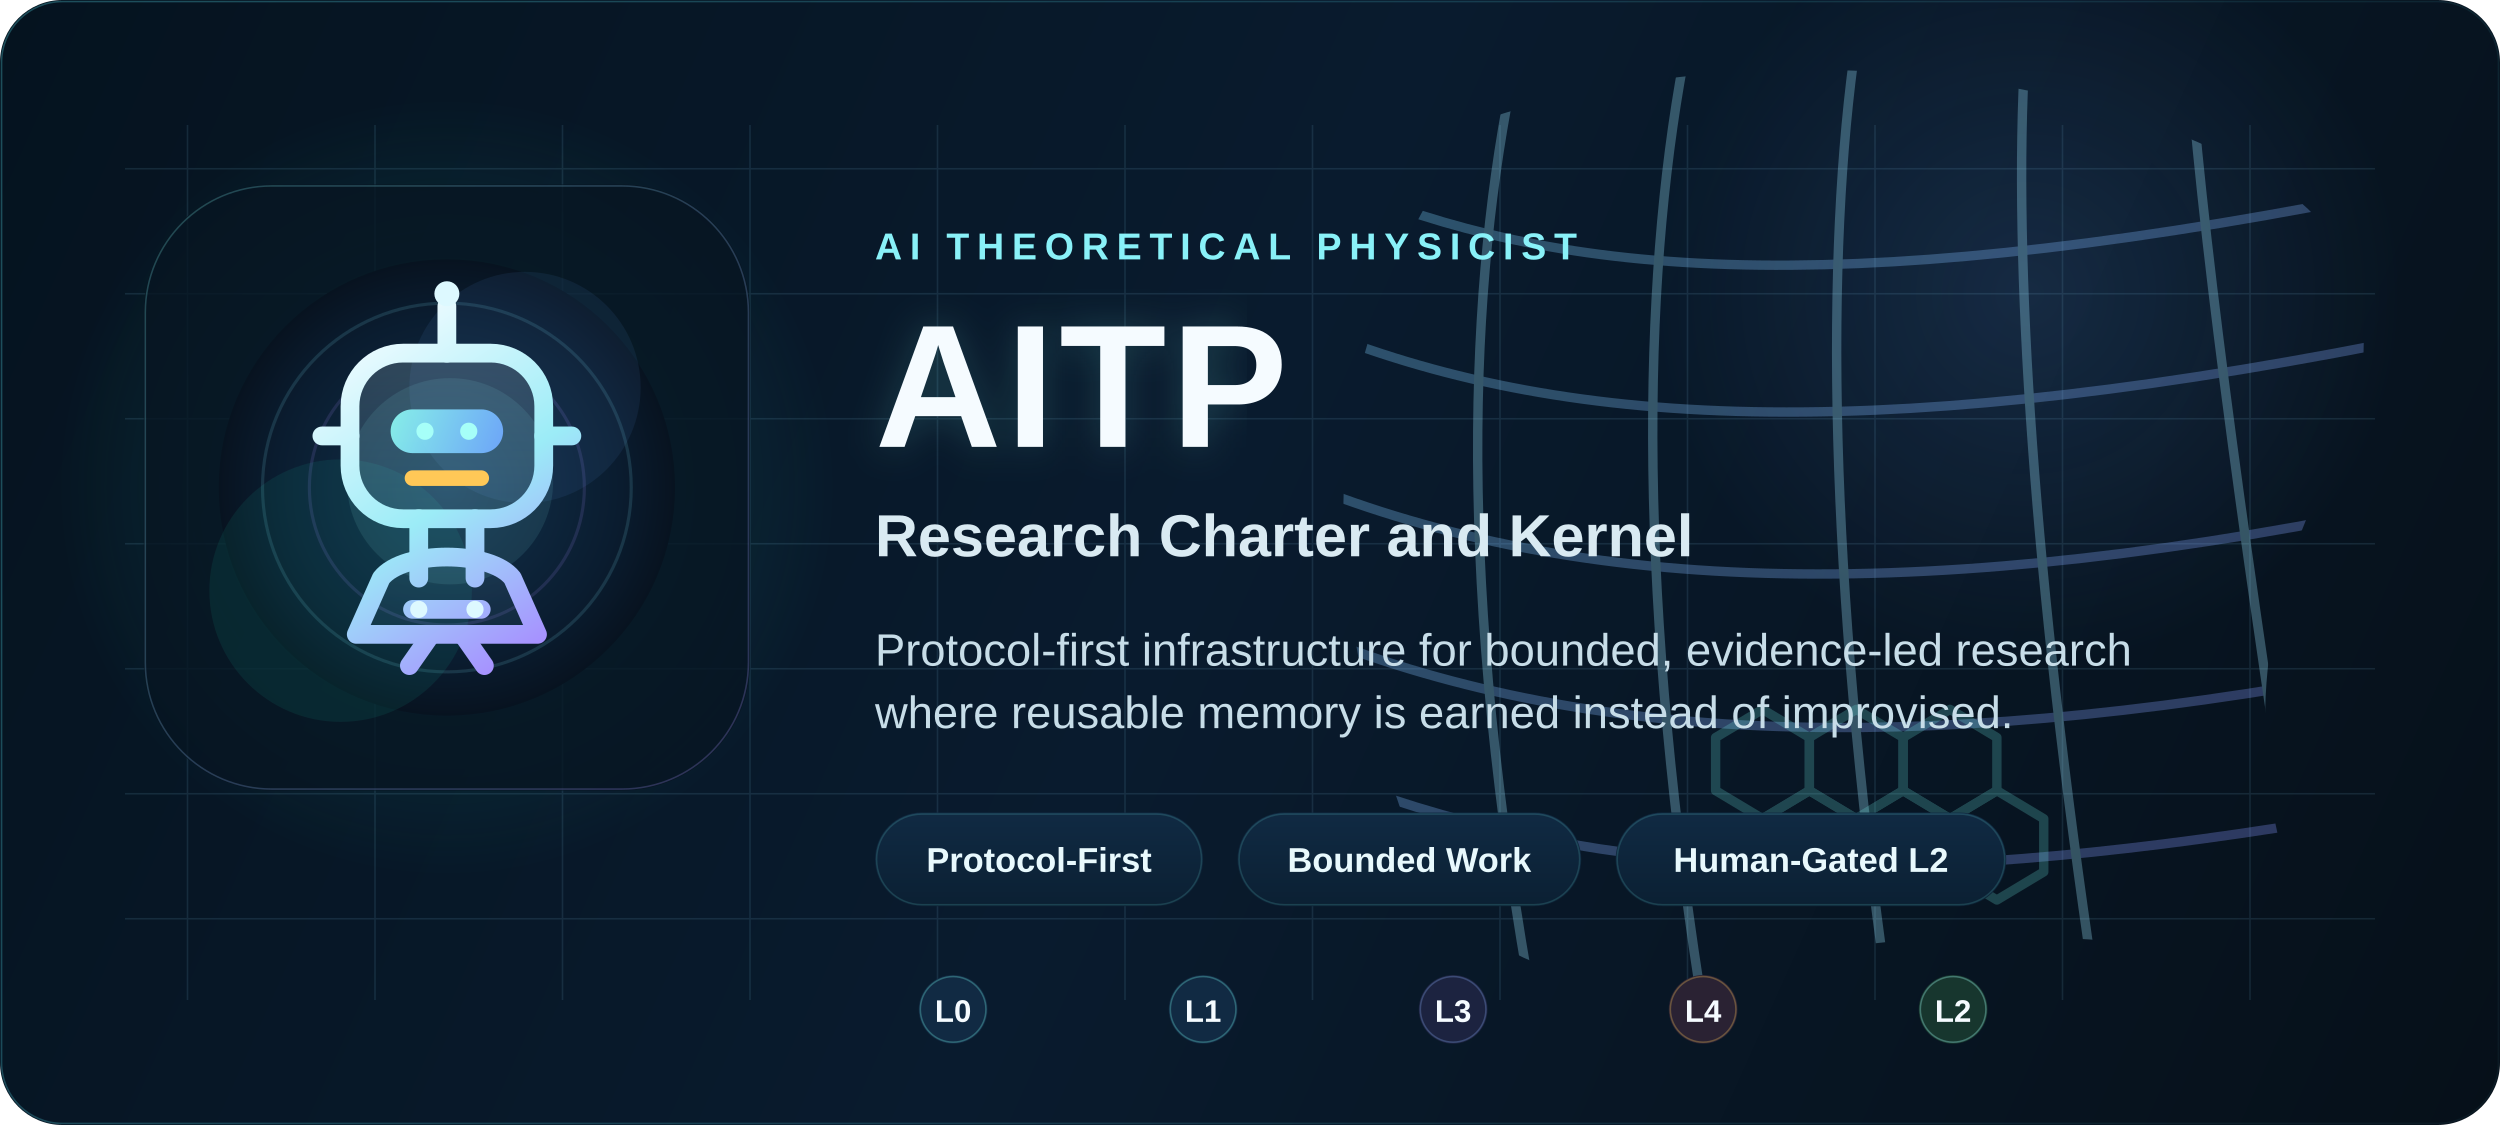
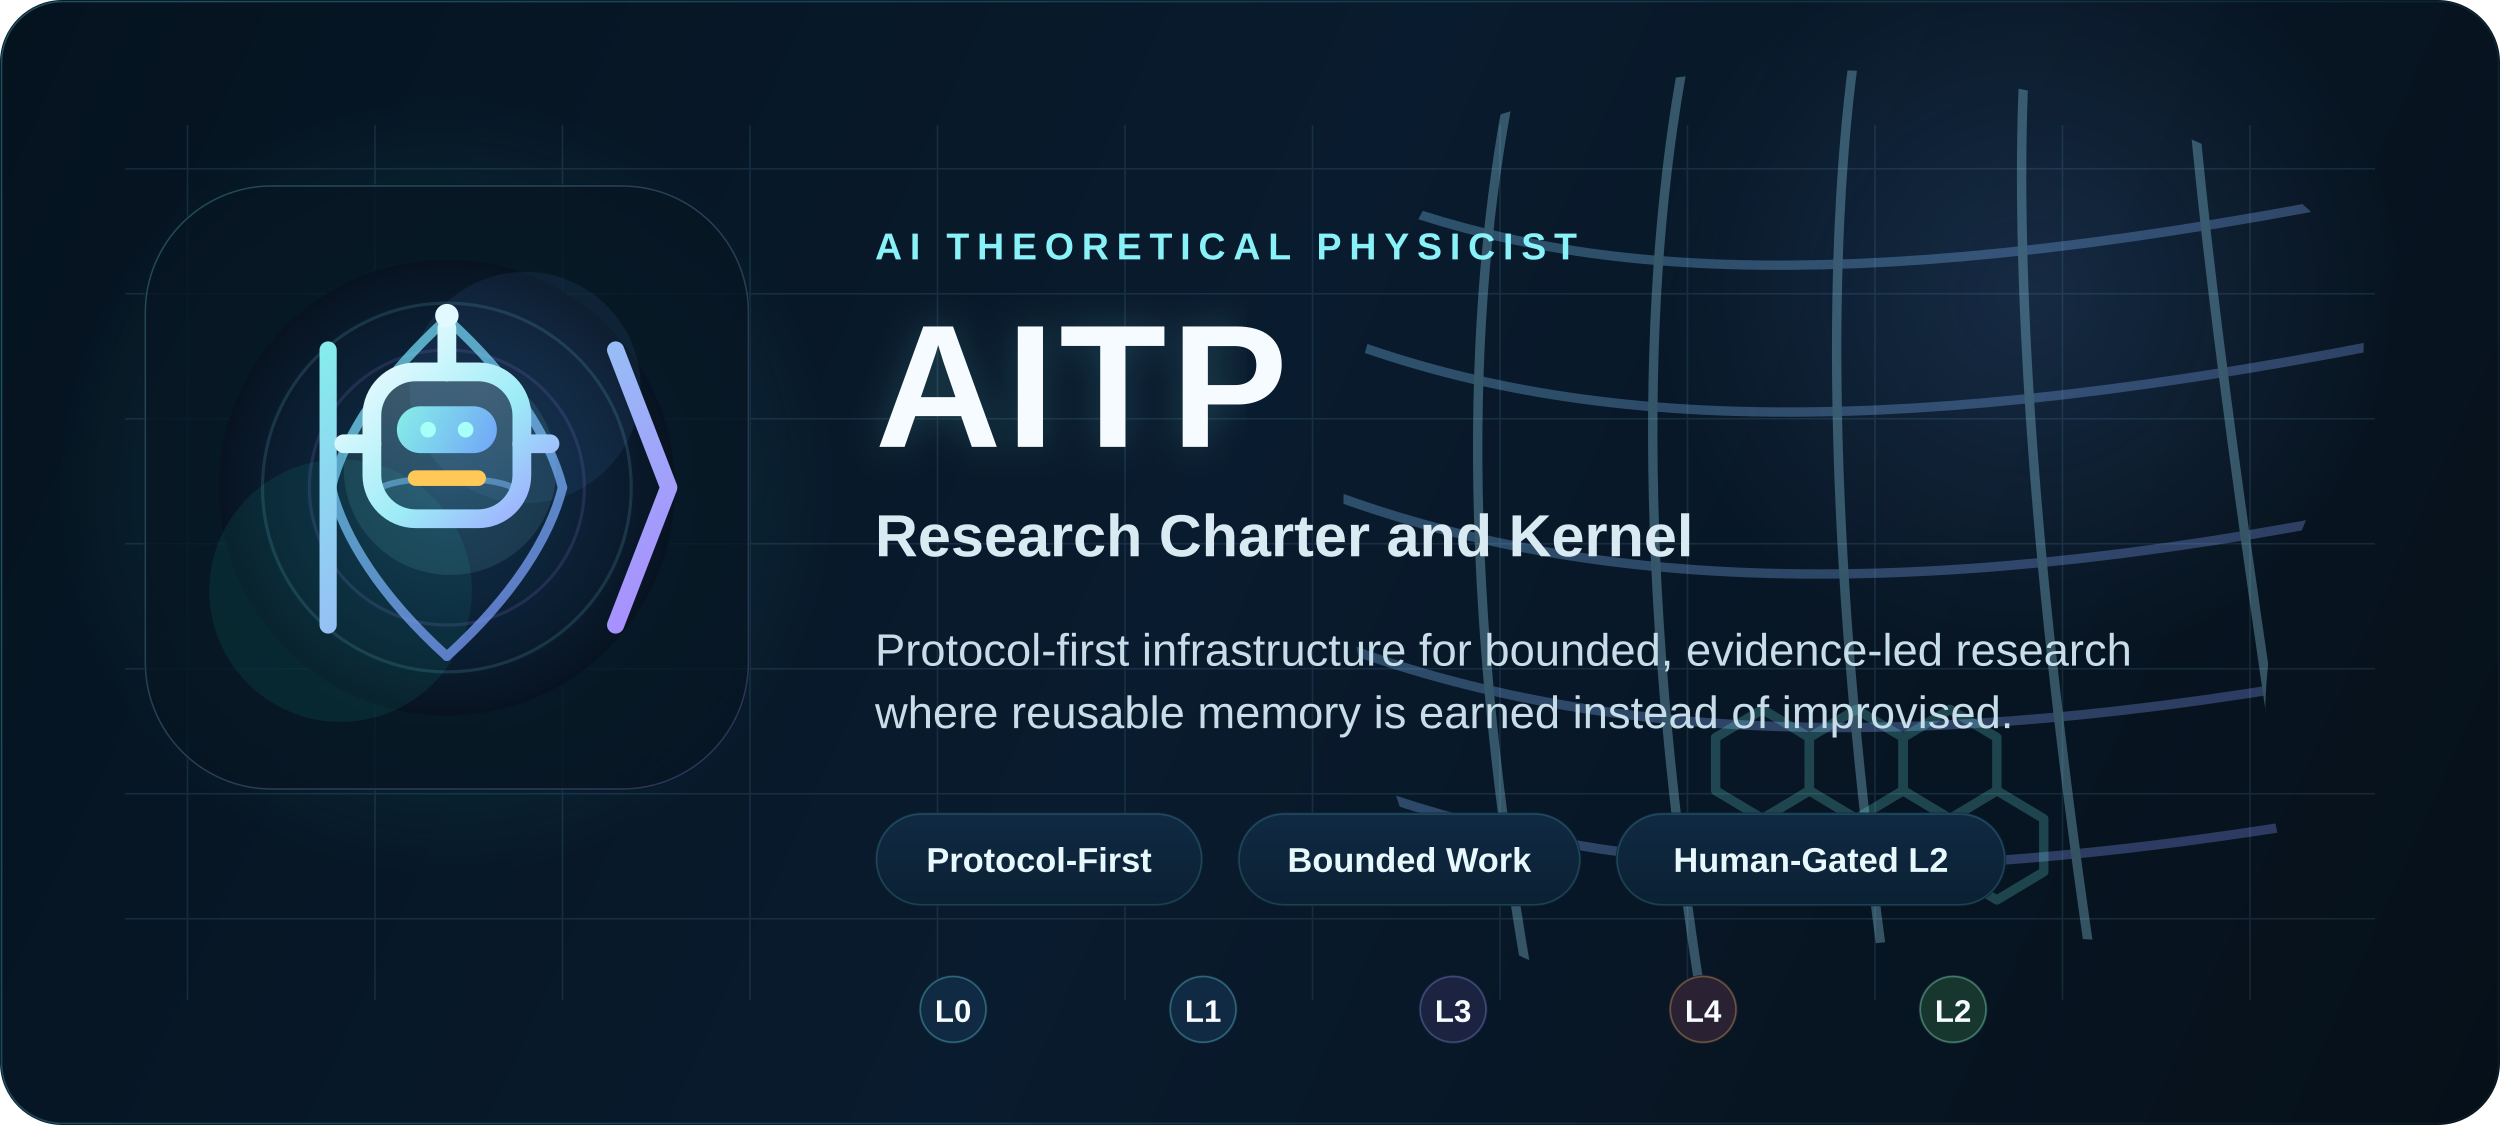
<svg xmlns="http://www.w3.org/2000/svg" width="1600" height="720" viewBox="0 0 1600 720" fill="none" role="img" aria-labelledby="title desc">
  <defs>
    <linearGradient id="heroBg" x1="0" y1="0" x2="1600" y2="720" gradientUnits="userSpaceOnUse">
      <stop stop-color="#05131F" />
      <stop offset="0.48" stop-color="#091B2E" />
      <stop offset="1" stop-color="#061019" />
    </linearGradient>
    <linearGradient id="heroBorder" x1="70" y1="50" x2="1540" y2="670" gradientUnits="userSpaceOnUse">
      <stop stop-color="#5AE5F4" stop-opacity="0.28" />
      <stop offset="1" stop-color="#5AE5F4" stop-opacity="0.05" />
    </linearGradient>
    <linearGradient id="warpStroke" x1="980" y1="44" x2="1458" y2="624" gradientUnits="userSpaceOnUse">
      <stop stop-color="#81D9FF" />
      <stop offset="1" stop-color="#888FFF" />
    </linearGradient>
    <linearGradient id="chipFill" x1="0" y1="0" x2="0" y2="1">
      <stop stop-color="#102A43" />
      <stop offset="1" stop-color="#0B2033" />
    </linearGradient>
    <linearGradient id="routeLine" x1="0" y1="0" x2="1" y2="0">
      <stop stop-color="#69F2E8" />
      <stop offset="1" stop-color="#FFC857" />
    </linearGradient>
    <linearGradient id="panelStroke" x1="0" y1="0" x2="1" y2="1">
      <stop stop-color="#74F3EA" />
      <stop offset="1" stop-color="#A98BFF" />
    </linearGradient>
    <radialGradient id="iconPortal" cx="0" cy="0" r="1" gradientUnits="userSpaceOnUse" gradientTransform="translate(256 256) rotate(90) scale(164)">
      <stop stop-color="#12324D" />
      <stop offset="0.68" stop-color="#0A1C2F" />
      <stop offset="1" stop-color="#060E18" />
    </radialGradient>
-     <linearGradient id="iconShellStroke" x1="194" y1="164" x2="320" y2="356" gradientUnits="userSpaceOnUse">
-       <stop stop-color="#EEFBFF" />
-       <stop offset="0.52" stop-color="#9CECF7" />
-       <stop offset="1" stop-color="#A78EFF" />
-     </linearGradient>
-     <linearGradient id="iconShellFill" x1="256" y1="170" x2="256" y2="354" gradientUnits="userSpaceOnUse">
-       <stop stop-color="#D7F8FF" stop-opacity="0.18" />
-       <stop offset="1" stop-color="#78C8FF" stop-opacity="0.06" />
-     </linearGradient>
-     <linearGradient id="iconVisorFill" x1="220" y1="208" x2="292" y2="236" gradientUnits="userSpaceOnUse">
+     <linearGradient id="iconConeStroke" x1="190" y1="156" x2="332" y2="356" gradientUnits="userSpaceOnUse">
+       <stop stop-color="#72EAF4" />
+       <stop offset="1" stop-color="#7E8FFF" />
+     </linearGradient>
+     <linearGradient id="iconKetStroke" x1="166" y1="148" x2="382" y2="352" gradientUnits="userSpaceOnUse">
+       <stop stop-color="#83F4EB" />
+       <stop offset="1" stop-color="#A98BFF" />
+     </linearGradient>
+     <linearGradient id="iconShellStroke" x1="204" y1="176" x2="306" y2="280" gradientUnits="userSpaceOnUse">
+       <stop stop-color="#EAFBFF" />
+       <stop offset="0.58" stop-color="#9DECF7" />
+       <stop offset="1" stop-color="#9EABFF" />
+     </linearGradient>
+     <linearGradient id="iconShellFill" x1="256" y1="184" x2="256" y2="278" gradientUnits="userSpaceOnUse">
+       <stop stop-color="#E1F9FF" stop-opacity="0.18" />
+       <stop offset="1" stop-color="#75C8FF" stop-opacity="0.08" />
+     </linearGradient>
+     <linearGradient id="iconVisorFill" x1="224" y1="206" x2="290" y2="236" gradientUnits="userSpaceOnUse">
      <stop stop-color="#8AF6EE" />
-       <stop offset="1" stop-color="#6FA7FF" />
+       <stop offset="1" stop-color="#73A5FF" />
    </linearGradient>
    <radialGradient id="leftGlow" cx="0" cy="0" r="1" gradientUnits="userSpaceOnUse" gradientTransform="translate(286 312) rotate(90) scale(250)">
      <stop stop-color="#1BE1C8" stop-opacity="0.2" />
      <stop offset="1" stop-color="#1BE1C8" stop-opacity="0" />
    </radialGradient>
    <radialGradient id="rightGlow" cx="0" cy="0" r="1" gradientUnits="userSpaceOnUse" gradientTransform="translate(1298 188) rotate(90) scale(240)">
      <stop stop-color="#6BA8FF" stop-opacity="0.14" />
      <stop offset="1" stop-color="#6BA8FF" stop-opacity="0" />
    </radialGradient>
    <filter id="titleGlow" x="506" y="138" width="292" height="174" filterUnits="userSpaceOnUse" color-interpolation-filters="sRGB">
      <feGaussianBlur stdDeviation="12" />
    </filter>
    <clipPath id="heroWarpClip">
      <path d="M946 78C1116 18 1356 42 1468 126C1520 166 1524 236 1494 294C1452 374 1434 460 1466 566C1474 592 1452 616 1426 612C1324 594 1208 594 1112 620C1018 646 930 612 902 534C846 378 832 240 946 78Z" />
    </clipPath>
  </defs>
  <rect width="1600" height="720" rx="40" fill="url(#heroBg)" />
  <rect x="1" y="1" width="1598" height="718" rx="39" stroke="url(#heroBorder)" />
  <circle cx="286" cy="312" r="250" fill="url(#leftGlow)" />
  <circle cx="1298" cy="188" r="240" fill="url(#rightGlow)" />
  <g opacity="0.11">
    <path d="M80 108H1520" stroke="#8FD7FF" stroke-width="1" />
    <path d="M80 188H1520" stroke="#8FD7FF" stroke-width="1" />
    <path d="M80 268H1520" stroke="#8FD7FF" stroke-width="1" />
    <path d="M80 348H1520" stroke="#8FD7FF" stroke-width="1" />
    <path d="M80 428H1520" stroke="#8FD7FF" stroke-width="1" />
    <path d="M80 508H1520" stroke="#8FD7FF" stroke-width="1" />
    <path d="M80 588H1520" stroke="#8FD7FF" stroke-width="1" />
    <path d="M120 80V640" stroke="#8FD7FF" stroke-width="1" />
    <path d="M240 80V640" stroke="#8FD7FF" stroke-width="1" />
    <path d="M360 80V640" stroke="#8FD7FF" stroke-width="1" />
    <path d="M480 80V640" stroke="#8FD7FF" stroke-width="1" />
    <path d="M600 80V640" stroke="#8FD7FF" stroke-width="1" />
    <path d="M720 80V640" stroke="#8FD7FF" stroke-width="1" />
    <path d="M840 80V640" stroke="#8FD7FF" stroke-width="1" />
    <path d="M960 80V640" stroke="#8FD7FF" stroke-width="1" />
    <path d="M1080 80V640" stroke="#8FD7FF" stroke-width="1" />
    <path d="M1200 80V640" stroke="#8FD7FF" stroke-width="1" />
    <path d="M1320 80V640" stroke="#8FD7FF" stroke-width="1" />
    <path d="M1440 80V640" stroke="#8FD7FF" stroke-width="1" />
  </g>
  <g clip-path="url(#heroWarpClip)" opacity="0.3">
    <path d="M856 118C994 176 1166 194 1514 126" stroke="url(#warpStroke)" stroke-width="6" stroke-linecap="round" />
    <path d="M830 206C990 274 1188 286 1526 220" stroke="url(#warpStroke)" stroke-width="6" stroke-linecap="round" />
    <path d="M816 302C992 378 1210 390 1528 326" stroke="url(#warpStroke)" stroke-width="6" stroke-linecap="round" />
    <path d="M824 400C1004 476 1218 486 1520 430" stroke="url(#warpStroke)" stroke-width="6" stroke-linecap="round" />
    <path d="M858 500C1028 564 1212 570 1482 526" stroke="url(#warpStroke)" stroke-width="6" stroke-linecap="round" />
    <path d="M972 30C942 164 930 352 978 628" stroke="#9DE8FF" stroke-width="6" stroke-linecap="round" />
    <path d="M1080 26C1052 166 1046 362 1088 634" stroke="#9DE8FF" stroke-width="6" stroke-linecap="round" />
    <path d="M1188 26C1168 162 1170 368 1208 636" stroke="#9DE8FF" stroke-width="6" stroke-linecap="round" />
    <path d="M1296 34C1288 166 1302 372 1340 628" stroke="#9DE8FF" stroke-width="6" stroke-linecap="round" />
    <path d="M1402 48C1412 172 1438 362 1476 606" stroke="#9DE8FF" stroke-width="6" stroke-linecap="round" />
  </g>
  <g opacity="0.22" stroke="#73F3E9" stroke-width="6" stroke-linecap="round" stroke-linejoin="round">
    <path d="M1098 472L1128 454L1158 472L1158 506L1128 524L1098 506Z" />
    <path d="M1158 472L1188 454L1218 472L1218 506L1188 524L1158 506Z" />
    <path d="M1218 472L1248 454L1278 472L1278 506L1248 524L1218 506Z" />
    <path d="M1128 524L1158 506L1188 524L1188 558L1158 576L1128 558Z" />
    <path d="M1188 524L1218 506L1248 524L1248 558L1218 576L1188 558Z" />
    <path d="M1248 524L1278 506L1308 524L1308 558L1278 576L1248 558Z" />
  </g>
  <g transform="translate(92 118)">
    <rect x="0" y="0" width="388" height="388" rx="82" fill="#071522" fill-opacity="0.78" />
    <rect x="1" y="1" width="386" height="386" rx="81" stroke="url(#panelStroke)" stroke-opacity="0.24" />
    <g transform="translate(-62 -62)">
      <circle cx="256" cy="256" r="146" fill="url(#iconPortal)" />
      <circle cx="256" cy="256" r="118" stroke="#7EE8F2" stroke-opacity="0.14" stroke-width="2" />
      <circle cx="256" cy="256" r="88" stroke="#A98BFF" stroke-opacity="0.14" stroke-width="2" />
      <circle cx="188" cy="322" r="84" fill="#1CE2C7" fill-opacity="0.08" />
      <circle cx="306" cy="192" r="74" fill="#6BA8FF" fill-opacity="0.08" />
-       <circle cx="258" cy="252" r="66" fill="#89F3F0" fill-opacity="0.1" />
+       <circle cx="258" cy="244" r="68" fill="#8CF4F0" fill-opacity="0.1" />
+       <g opacity="0.72" stroke="url(#iconConeStroke)" stroke-linecap="round" fill="none">
+         <path d="M256 148C214 186 190 224 182 256" stroke-width="6" />
+         <path d="M256 148C298 186 322 224 330 256" stroke-width="6" />
+         <path d="M256 364C214 326 190 288 182 256" stroke-width="6" />
+         <path d="M256 364C298 326 322 288 330 256" stroke-width="6" />
+         <path d="M214 256C228 248 284 248 298 256" stroke-width="4" opacity="0.7" />
+       </g>
+       <g stroke="url(#iconKetStroke)" stroke-width="11" stroke-linecap="round" stroke-linejoin="round">
+         <path d="M180 168V344" />
+         <path d="M364 168L398 256L364 344" />
+       </g>
      <g fill="url(#iconShellFill)">
-         <rect x="194" y="170" width="124" height="106" rx="34" />
-         <path d="M214 314C228 296 284 296 298 314L314 350H198L214 314Z" />
+         <rect x="208" y="182" width="96" height="94" rx="28" />
      </g>
      <g stroke="url(#iconShellStroke)" stroke-width="12" stroke-linecap="round" stroke-linejoin="round">
-         <path d="M256 140V170" />
-         <path d="M194 223H176" />
-         <path d="M318 223H336" />
-         <rect x="194" y="170" width="124" height="106" rx="34" />
-         <path d="M214 314C228 296 284 296 298 314L314 350H198L214 314Z" />
-         <path d="M238 276V314" />
-         <path d="M274 276V314" />
-         <path d="M234 334H278" />
-         <path d="M246 350L232 370" />
-         <path d="M266 350L280 370" />
+         <path d="M256 154V182" />
+         <path d="M208 228H190" />
+         <path d="M304 228H322" />
+         <rect x="208" y="182" width="96" height="94" rx="28" />
      </g>
      <g fill="url(#iconVisorFill)" fill-opacity="0.95">
-         <rect x="220" y="206" width="72" height="28" rx="14" />
-       </g>
-       <g fill="#A6FFF8">
-         <circle cx="242" cy="220" r="5.5" />
-         <circle cx="270" cy="220" r="5.5" />
-       </g>
-       <path d="M234 250H278" stroke="#FFC857" stroke-width="10" stroke-linecap="round" />
-       <g fill="#DDF9FF">
-         <circle cx="256" cy="132" r="8" />
-         <circle cx="238" cy="334" r="5.5" />
-         <circle cx="274" cy="334" r="5.5" />
+         <rect x="224" y="204" width="64" height="30" rx="15" />
+       </g>
+       <g fill="#A8FFF7">
+         <circle cx="244" cy="219" r="5" />
+         <circle cx="268" cy="219" r="5" />
+       </g>
+       <path d="M236 250H276" stroke="#FFC857" stroke-width="10" stroke-linecap="round" />
+       <g fill="#E1F9FF">
+         <circle cx="256" cy="146" r="7.5" />
      </g>
    </g>
  </g>
  <g font-family="Segoe UI, Arial, sans-serif">
    <text x="560" y="166" fill="#89F1F8" font-size="24" font-weight="700" letter-spacing="5">AI THEORETICAL PHYSICIST</text>
    <g filter="url(#titleGlow)">
      <text x="560" y="286" fill="#7EF3E9" fill-opacity="0.18" font-size="112" font-weight="800" letter-spacing="3">AITP</text>
    </g>
    <text x="560" y="286" fill="#F5FBFF" font-size="112" font-weight="800" letter-spacing="3">AITP</text>
    <text x="560" y="356" fill="#D9EAF2" font-size="38" font-weight="700">Research Charter and Kernel</text>
    <text x="560" y="426" fill="#C7DDE8" font-size="29">Protocol-first infrastructure for bounded, evidence-led research</text>
    <text x="560" y="466" fill="#C7DDE8" font-size="29">where reusable memory is earned instead of improvised.</text>
  </g>
  <g transform="translate(560 520)" font-family="Segoe UI, Arial, sans-serif">
    <rect x="0" y="0" width="210" height="60" rx="30" fill="url(#chipFill)" />
    <rect x="1" y="1" width="208" height="58" rx="29" stroke="#71F2EA" stroke-opacity="0.16" />
    <text x="105" y="38" text-anchor="middle" fill="#E8F9FD" font-size="22" font-weight="700">Protocol-First</text>
    <rect x="232" y="0" width="220" height="60" rx="30" fill="url(#chipFill)" />
    <rect x="233" y="1" width="218" height="58" rx="29" stroke="#71F2EA" stroke-opacity="0.16" />
    <text x="342" y="38" text-anchor="middle" fill="#E8F9FD" font-size="22" font-weight="700">Bounded Work</text>
    <rect x="474" y="0" width="250" height="60" rx="30" fill="url(#chipFill)" />
    <rect x="475" y="1" width="248" height="58" rx="29" stroke="#71F2EA" stroke-opacity="0.16" />
    <text x="599" y="38" text-anchor="middle" fill="#E8F9FD" font-size="22" font-weight="700">Human-Gated L2</text>
  </g>
  <g transform="translate(560 620)" font-family="Segoe UI, Arial, sans-serif">
    <line x1="50" y1="26" x2="690" y2="26" stroke="url(#routeLine)" stroke-width="4" stroke-linecap="round" />
    <g>
      <circle cx="50" cy="26" r="22" fill="#112A43" />
      <circle cx="50" cy="26" r="21" stroke="#72F3EB" stroke-opacity="0.3" />
      <text x="50" y="34" text-anchor="middle" fill="#F5FBFF" font-size="20" font-weight="800">L0</text>
    </g>
    <g transform="translate(160 0)">
      <circle cx="50" cy="26" r="22" fill="#112A43" />
      <circle cx="50" cy="26" r="21" stroke="#72F3EB" stroke-opacity="0.3" />
      <text x="50" y="34" text-anchor="middle" fill="#F5FBFF" font-size="20" font-weight="800">L1</text>
    </g>
    <g transform="translate(320 0)">
      <circle cx="50" cy="26" r="22" fill="#1C2340" />
      <circle cx="50" cy="26" r="21" stroke="#8CB5FF" stroke-opacity="0.28" />
      <text x="50" y="34" text-anchor="middle" fill="#F5FBFF" font-size="20" font-weight="800">L3</text>
    </g>
    <g transform="translate(480 0)">
      <circle cx="50" cy="26" r="22" fill="#2A2233" />
      <circle cx="50" cy="26" r="21" stroke="#FFC857" stroke-opacity="0.3" />
      <text x="50" y="34" text-anchor="middle" fill="#F5FBFF" font-size="20" font-weight="800">L4</text>
    </g>
    <g transform="translate(640 0)">
      <circle cx="50" cy="26" r="22" fill="#17362E" />
      <circle cx="50" cy="26" r="21" stroke="#9AF8EF" stroke-opacity="0.34" />
      <text x="50" y="34" text-anchor="middle" fill="#F5FBFF" font-size="20" font-weight="800">L2</text>
    </g>
  </g>
</svg>
